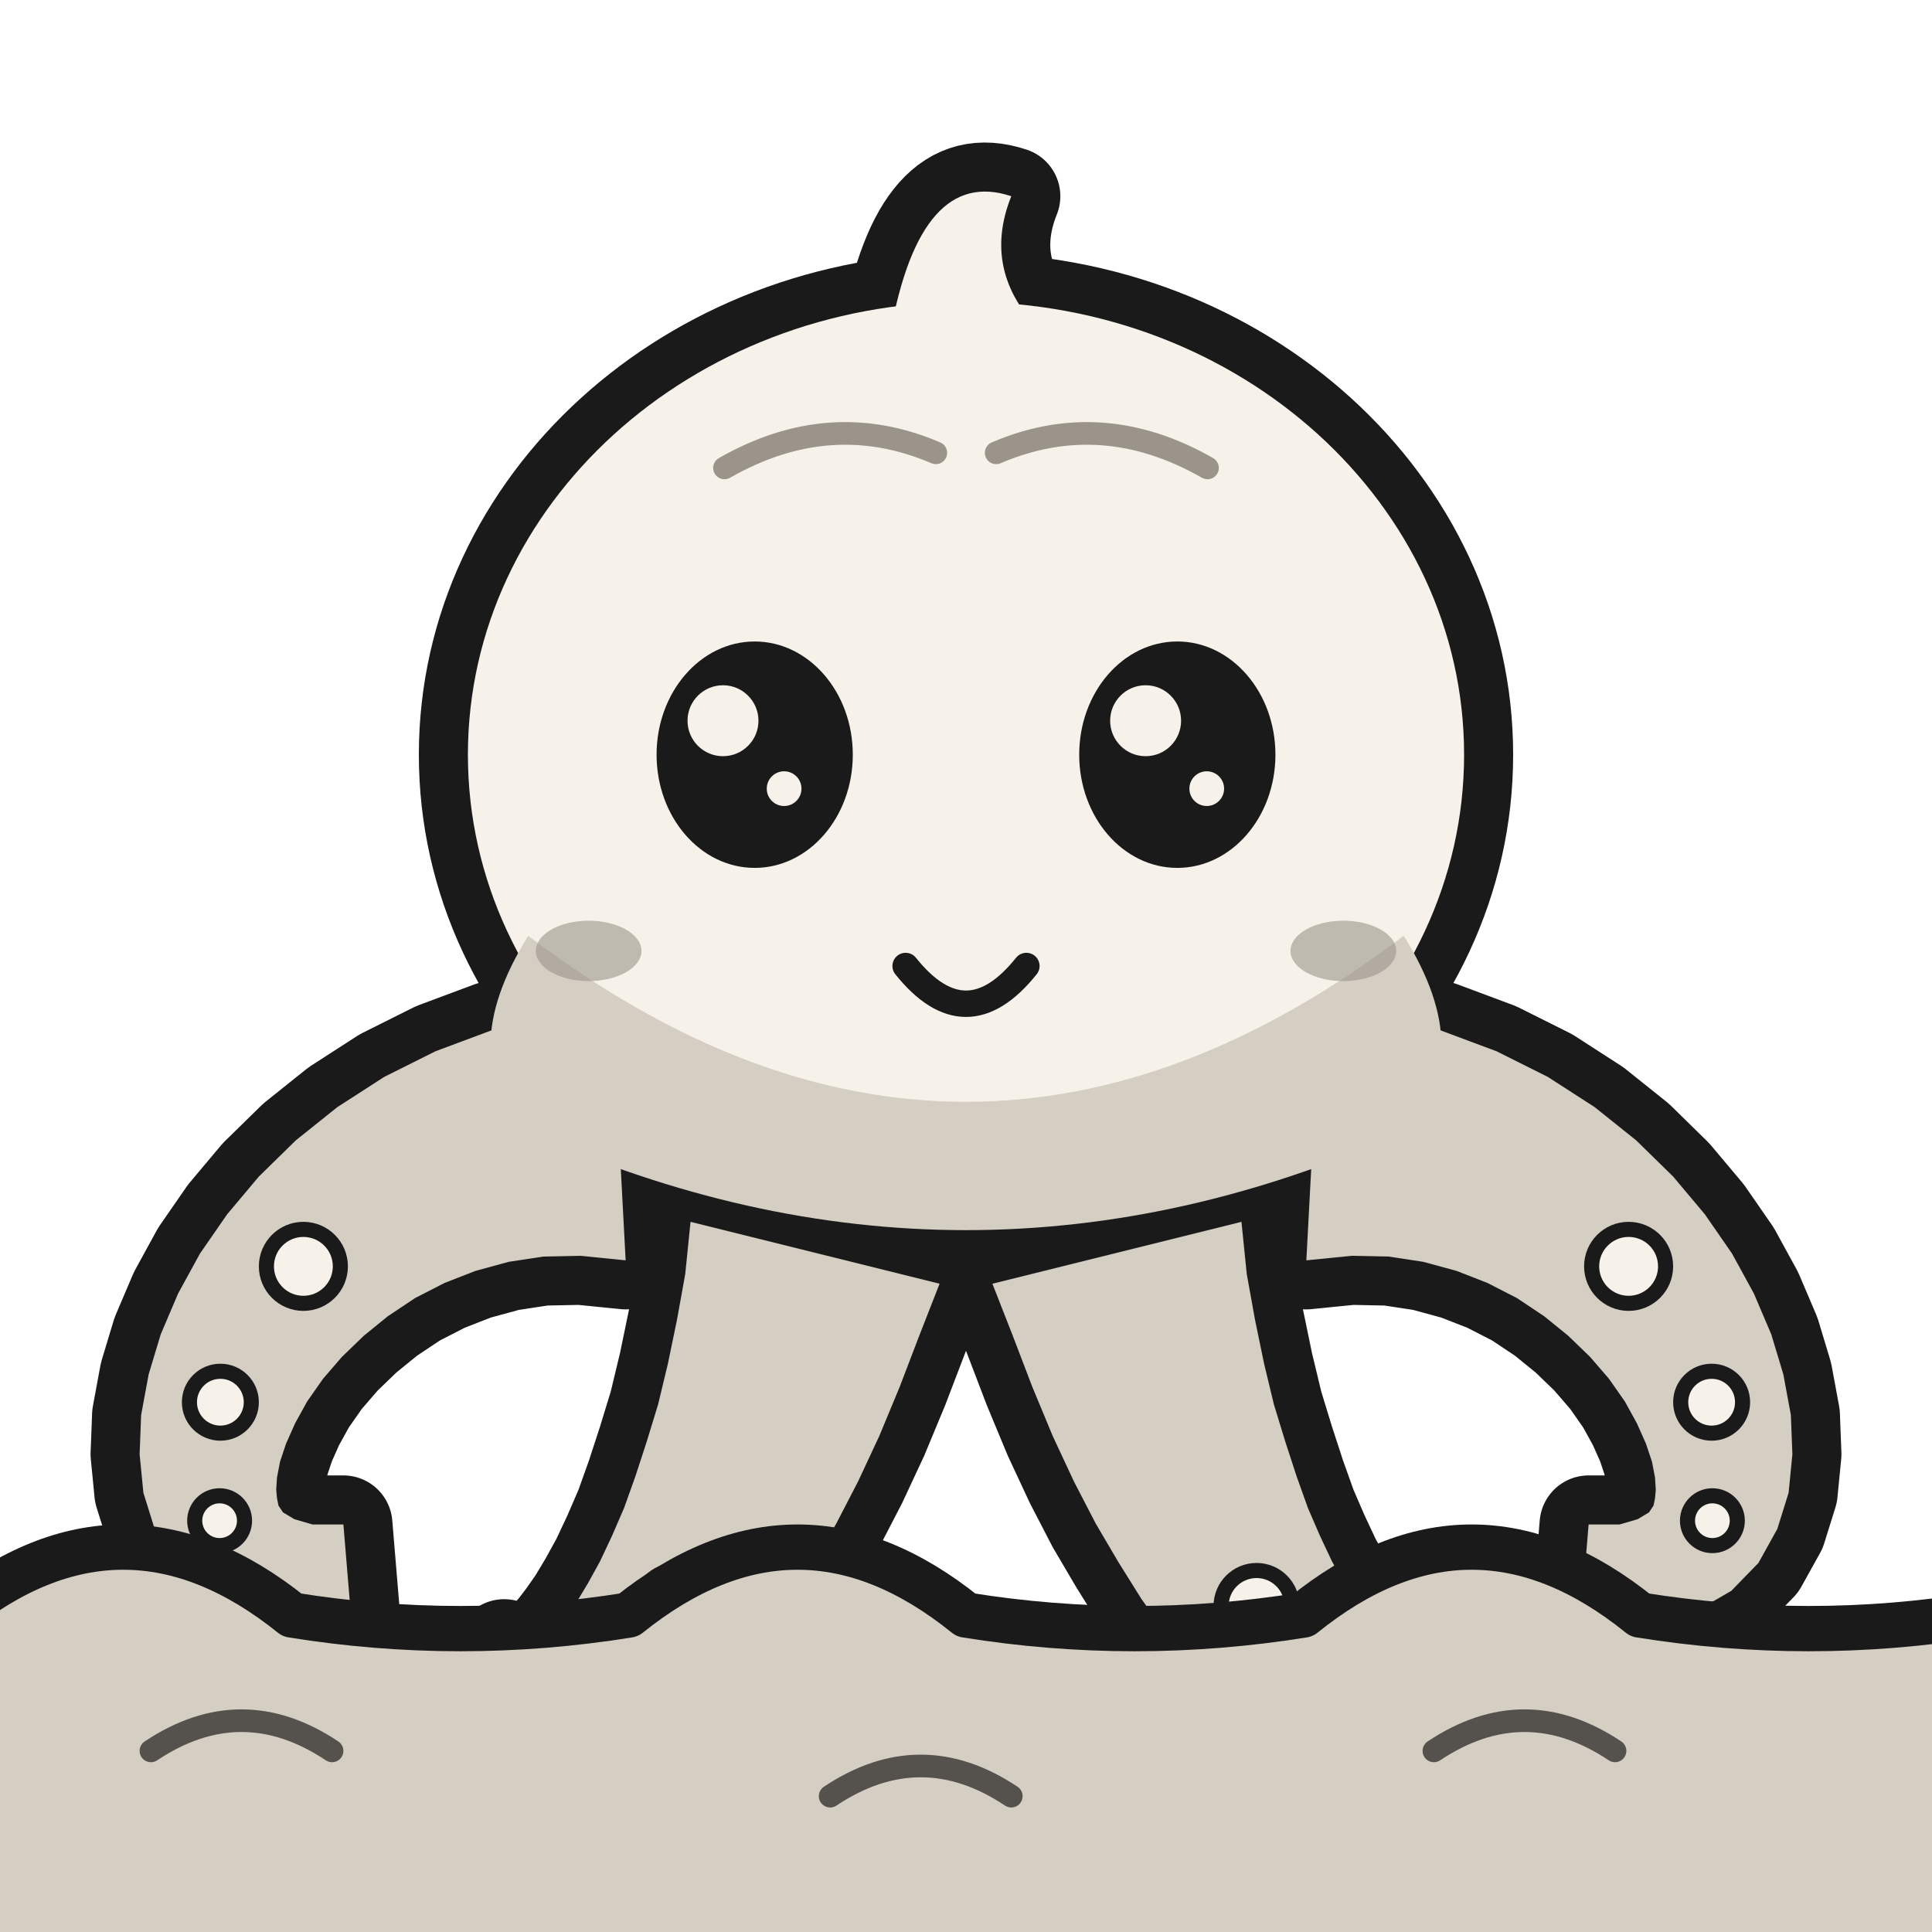
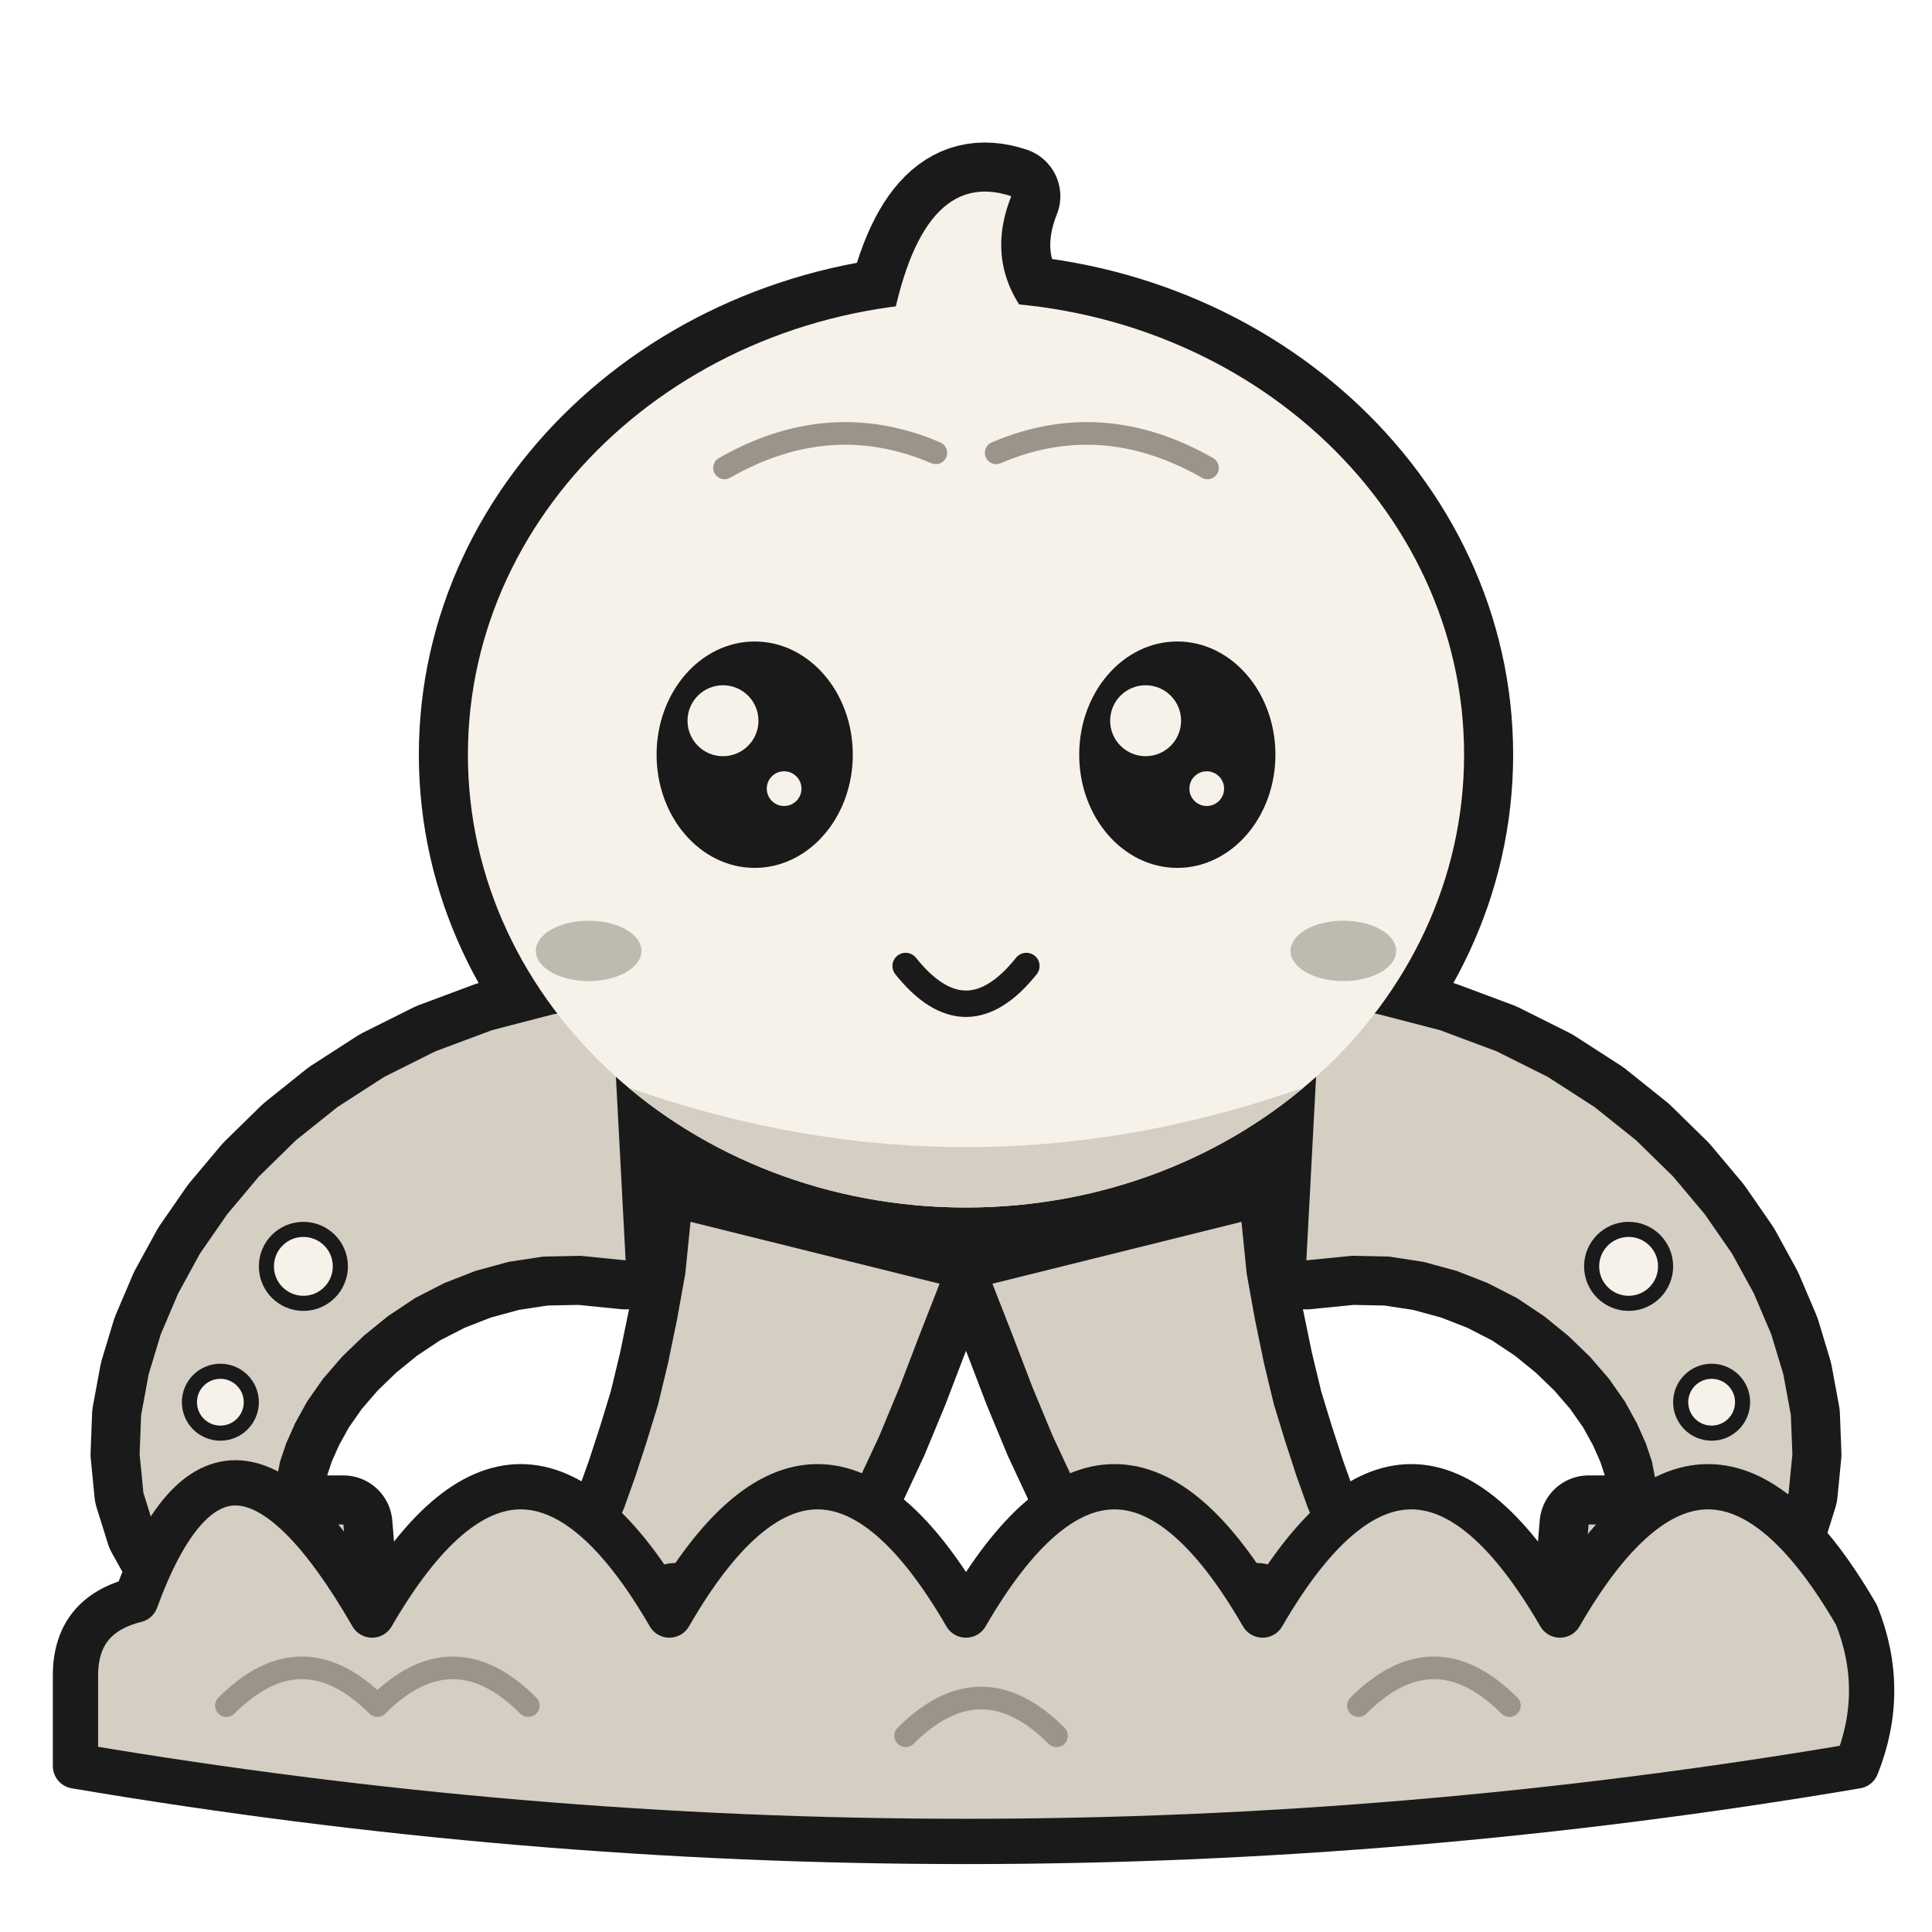
<svg xmlns="http://www.w3.org/2000/svg" viewBox="0 0 256 256">
  <style>.i{fill:#1b1a1a}.p{fill:#f6f2e9}.l{fill:#d4cec3}.m{fill:#9a948b}.d{fill:#55514c}.v{fill:#c8352b}.g{fill:#c9a23a}.s{stroke:#1b1a1a;stroke-linejoin:round;stroke-linecap:round}.n{fill:none}</style>
  <path d="M81.1 133L73.3 134.4L65.2 136.5L57.7 139.3L50.9 142.7L44.7 146.7L39.2 151.1L34.3 155.9L30.1 160.9L26.5 166.1L23.6 171.4L21.3 176.8L19.7 182.1L18.7 187.5L18.5 192.7L19 197.8L20.5 202.6L23 207.1L26.6 210.8L31.1 213.4L36.1 214.7L41.4 214.8L46.5 214L45.5 202L41.4 202L39 201.3L37.5 200.4L36.9 199.5L36.7 198.5L36.6 197.4L36.7 195.8L37.1 193.7L37.9 191.3L39.1 188.6L40.7 185.7L42.8 182.7L45.3 179.8L48.2 177L51.4 174.4L55 172L58.9 170L63 168.4L67.4 167.2L72 166.5L76.9 166.4L82.9 167Z" class="s i" stroke-width="13" />
  <path d="M174.9 133 L182.7 134.4 L190.8 136.5 L198.3 139.3 L205.1 142.7 L211.3 146.7 L216.8 151.1 L221.7 155.9 L225.9 160.9 L229.5 166.1 L232.4 171.4 L234.7 176.8 L236.3 182.1 L237.3 187.5 L237.5 192.7 L237 197.8 L235.5 202.6 L233 207.1 L229.4 210.8 L224.9 213.4 L219.9 214.7 L214.6 214.8 L209.5 214 L210.5 202 L214.6 202 L217 201.3 L218.5 200.4 L219.1 199.5 L219.3 198.5 L219.4 197.4 L219.3 195.8 L218.9 193.7 L218.1 191.3 L216.9 188.6 L215.3 185.7 L213.2 182.7 L210.7 179.8 L207.8 177 L204.6 174.4 L201 172 L197.1 170 L193 168.4 L188.6 167.2 L184 166.5 L179.1 166.4 L173.1 167Z" class="s i" stroke-width="13" />
  <path d="M91.5 161.9L90.8 168.8L89.7 174.9L88.5 180.7L87.2 186.1L85.7 191L84.2 195.6L82.7 199.8L81.1 203.5L79.5 206.9L77.9 209.8L76.4 212.3L75 214.3L73.7 216L72.5 217.3L71.7 218.2L71 218.9L70.6 219.3L70.3 219.7L69.9 220L69.2 220.1L68.3 219.7L66.8 218.4L57.2 225.6L58.6 228.2L60.9 230.9L63.7 233.1L67.1 234.6L70.8 235.4L74.5 235.4L78.3 234.7L81.9 233.5L85.4 231.7L88.8 229.4L92.1 226.7L95.4 223.6L98.6 220.1L101.7 216.2L104.8 211.8L107.8 207L110.8 201.9L113.7 196.3L116.5 190.3L119.2 183.8L121.8 177L124.5 170.1Z" class="s i" stroke-width="13" />
  <path d="M164.5 161.9 L165.2 168.8 L166.3 174.9 L167.5 180.7 L168.8 186.1 L170.3 191 L171.8 195.6 L173.3 199.8 L174.9 203.5 L176.5 206.9 L178.1 209.8 L179.6 212.3 L181 214.3 L182.3 216 L183.5 217.3 L184.3 218.2 L185 218.9 L185.4 219.3 L185.7 219.7 L186.1 220 L186.8 220.1 L187.7 219.7 L189.2 218.4 L198.8 225.6 L197.4 228.2 L195.1 230.9 L192.3 233.1 L188.9 234.6 L185.2 235.4 L181.5 235.4 L177.7 234.7 L174.1 233.5 L170.6 231.7 L167.2 229.4 L163.9 226.7 L160.6 223.6 L157.4 220.1 L154.3 216.2 L151.2 211.8 L148.2 207 L145.2 201.9 L142.3 196.3 L139.5 190.3 L136.8 183.8 L134.2 177 L131.5 170.1Z" class="s i" stroke-width="13" />
  <ellipse cx="128" cy="100" rx="66" ry="60" class="s i" stroke-width="13" />
  <path d="M118 44 Q122 22 134 26 Q130 36 138 44Z" class="s i" stroke-width="13" />
  <path d="M81.1 133L73.3 134.4L65.2 136.5L57.7 139.3L50.9 142.7L44.7 146.7L39.2 151.1L34.3 155.9L30.1 160.9L26.5 166.1L23.6 171.4L21.3 176.8L19.7 182.1L18.7 187.5L18.5 192.7L19 197.8L20.5 202.6L23 207.1L26.6 210.8L31.1 213.4L36.1 214.7L41.4 214.8L46.5 214L45.5 202L41.4 202L39 201.3L37.5 200.4L36.9 199.5L36.7 198.5L36.6 197.4L36.7 195.8L37.1 193.7L37.9 191.3L39.1 188.6L40.7 185.7L42.8 182.7L45.3 179.8L48.2 177L51.4 174.4L55 172L58.9 170L63 168.4L67.4 167.2L72 166.5L76.9 166.4L82.9 167Z" class="l" />
  <path d="M174.9 133 L182.7 134.4 L190.8 136.5 L198.3 139.3 L205.1 142.7 L211.3 146.7 L216.8 151.1 L221.7 155.9 L225.9 160.9 L229.5 166.1 L232.4 171.4 L234.7 176.8 L236.3 182.1 L237.3 187.5 L237.5 192.7 L237 197.8 L235.5 202.6 L233 207.1 L229.4 210.8 L224.9 213.4 L219.9 214.7 L214.6 214.8 L209.5 214 L210.5 202 L214.6 202 L217 201.3 L218.5 200.4 L219.1 199.5 L219.3 198.5 L219.4 197.4 L219.3 195.8 L218.9 193.7 L218.1 191.3 L216.9 188.6 L215.3 185.7 L213.2 182.7 L210.7 179.8 L207.8 177 L204.6 174.4 L201 172 L197.1 170 L193 168.4 L188.6 167.2 L184 166.5 L179.1 166.4 L173.1 167Z" class="l" />
  <path d="M91.5 161.9L90.8 168.8L89.7 174.9L88.5 180.7L87.2 186.1L85.7 191L84.2 195.6L82.7 199.8L81.1 203.5L79.5 206.9L77.9 209.8L76.4 212.3L75 214.3L73.7 216L72.5 217.3L71.7 218.2L71 218.9L70.6 219.3L70.3 219.7L69.9 220L69.2 220.1L68.3 219.7L66.8 218.4L57.2 225.6L58.6 228.2L60.9 230.9L63.7 233.1L67.1 234.6L70.8 235.4L74.5 235.4L78.3 234.7L81.9 233.5L85.4 231.7L88.8 229.4L92.1 226.7L95.4 223.6L98.6 220.1L101.7 216.2L104.8 211.8L107.8 207L110.8 201.9L113.7 196.3L116.5 190.3L119.2 183.8L121.8 177L124.5 170.1Z" class="l" />
  <path d="M164.5 161.9 L165.2 168.8 L166.3 174.9 L167.5 180.7 L168.8 186.1 L170.3 191 L171.8 195.6 L173.3 199.8 L174.9 203.5 L176.5 206.9 L178.1 209.8 L179.6 212.3 L181 214.3 L182.3 216 L183.5 217.3 L184.3 218.2 L185 218.9 L185.4 219.3 L185.7 219.7 L186.1 220 L186.8 220.1 L187.7 219.7 L189.2 218.4 L198.8 225.6 L197.4 228.2 L195.1 230.9 L192.3 233.1 L188.9 234.6 L185.2 235.4 L181.5 235.4 L177.7 234.7 L174.1 233.5 L170.6 231.7 L167.2 229.4 L163.9 226.7 L160.6 223.6 L157.4 220.1 L154.3 216.2 L151.2 211.8 L148.2 207 L145.2 201.9 L142.3 196.3 L139.5 190.3 L136.8 183.8 L134.2 177 L131.5 170.1Z" class="l" />
  <ellipse cx="128" cy="100" rx="66" ry="60" class="p" />
  <path d="M118 44 Q122 22 134 26 Q130 36 138 44Z" class="p" />
-   <path class="l" d="M70 124 Q128 168 186 124 Q196 140 186 150 Q128 176 70 150 Q60 140 70 124Z" />
+   <clipPath id="hc">
+     <ellipse cx="128" cy="100" rx="66" ry="60" />
+   </clipPath>
+   <g clip-path="url(#hc)">
+     <path class="l" d="M50 128 Q128 176 206 128 L206 170 L50 170Z" />
+   </g>
  <circle class="s p" stroke-width="2" cx="40.2" cy="167.8" r="4.9" />
  <circle class="s p" stroke-width="2" cx="29.2" cy="185.8" r="4.1" />
  <circle class="s p" stroke-width="2" cx="29.1" cy="201.5" r="3.3" />
  <circle class="s p" stroke-width="2" cx="215.8" cy="167.8" r="4.9" />
  <circle class="s p" stroke-width="2" cx="226.8" cy="185.8" r="4.1" />
  <circle class="s p" stroke-width="2" cx="226.9" cy="201.5" r="3.3" />
  <circle class="s p" stroke-width="2" cx="89.5" cy="212.8" r="4.7" />
  <circle class="s p" stroke-width="2" cx="76.5" cy="225.7" r="3.7" />
  <circle class="s p" stroke-width="2" cx="166.5" cy="212.8" r="4.7" />
  <circle class="s p" stroke-width="2" cx="179.5" cy="225.7" r="3.7" />
  <ellipse class="i" cx="100" cy="100" rx="13" ry="15" />
  <circle class="p" cx="95.8" cy="95.5" r="4.7" />
  <circle class="p" cx="103.9" cy="104.5" r="2.3" />
  <ellipse class="i" cx="156" cy="100" rx="13" ry="15" />
  <circle class="p" cx="151.8" cy="95.5" r="4.7" />
  <circle class="p" cx="159.9" cy="104.5" r="2.3" />
  <ellipse class="m" cx="78" cy="126" rx="7" ry="4" opacity=".6" />
  <ellipse class="m" cx="178" cy="126" rx="7" ry="4" opacity=".6" />
  <path fill="none" stroke="#1b1a1a" stroke-width="3.5" stroke-linecap="round" stroke-linejoin="round" d="M120 128 Q128 138 136 128" />
  <path fill="none" stroke="#9a948b" stroke-width="3" stroke-linecap="round" stroke-linejoin="round" d="M96 62 Q110 54 124 60M132 60 Q146 54 160 62" />
-   <path class="s l" stroke-width="6" d="M-6 214Q16.3 196 38.7 214Q61 217.6 83.3 214Q105.7 196 128 214Q150.3 217.6 172.7 214Q195 196 217.3 214Q239.7 217.6 262 214L262 264L-6 264Z" />
-   <path fill="none" stroke="#55514c" stroke-width="3" stroke-linecap="round" stroke-linejoin="round" d="M20 232 q12 -8 24 0M110 238 q12 -8 24 0M190 232 q12 -8 24 0" />
+   <path class="s l" stroke-width="6" d="M10 222Q10 214 18 212Q29.7 180 49.3 214Q69 180 88.7 214Q108.3 180 128 214Q147.7 180 167.3 214Q187 180 206.7 214Q226.3 180 246 214Q250 224 246 234Q128 254 10 234Z" />
+   <path fill="none" stroke="#9a948b" stroke-width="3" stroke-linecap="round" stroke-linejoin="round" d="M30 226 q10 -10 20 0 q10 -10 20 0M120 230 q10 -10 20 0M180 226 q10 -10 20 0" />
</svg>
